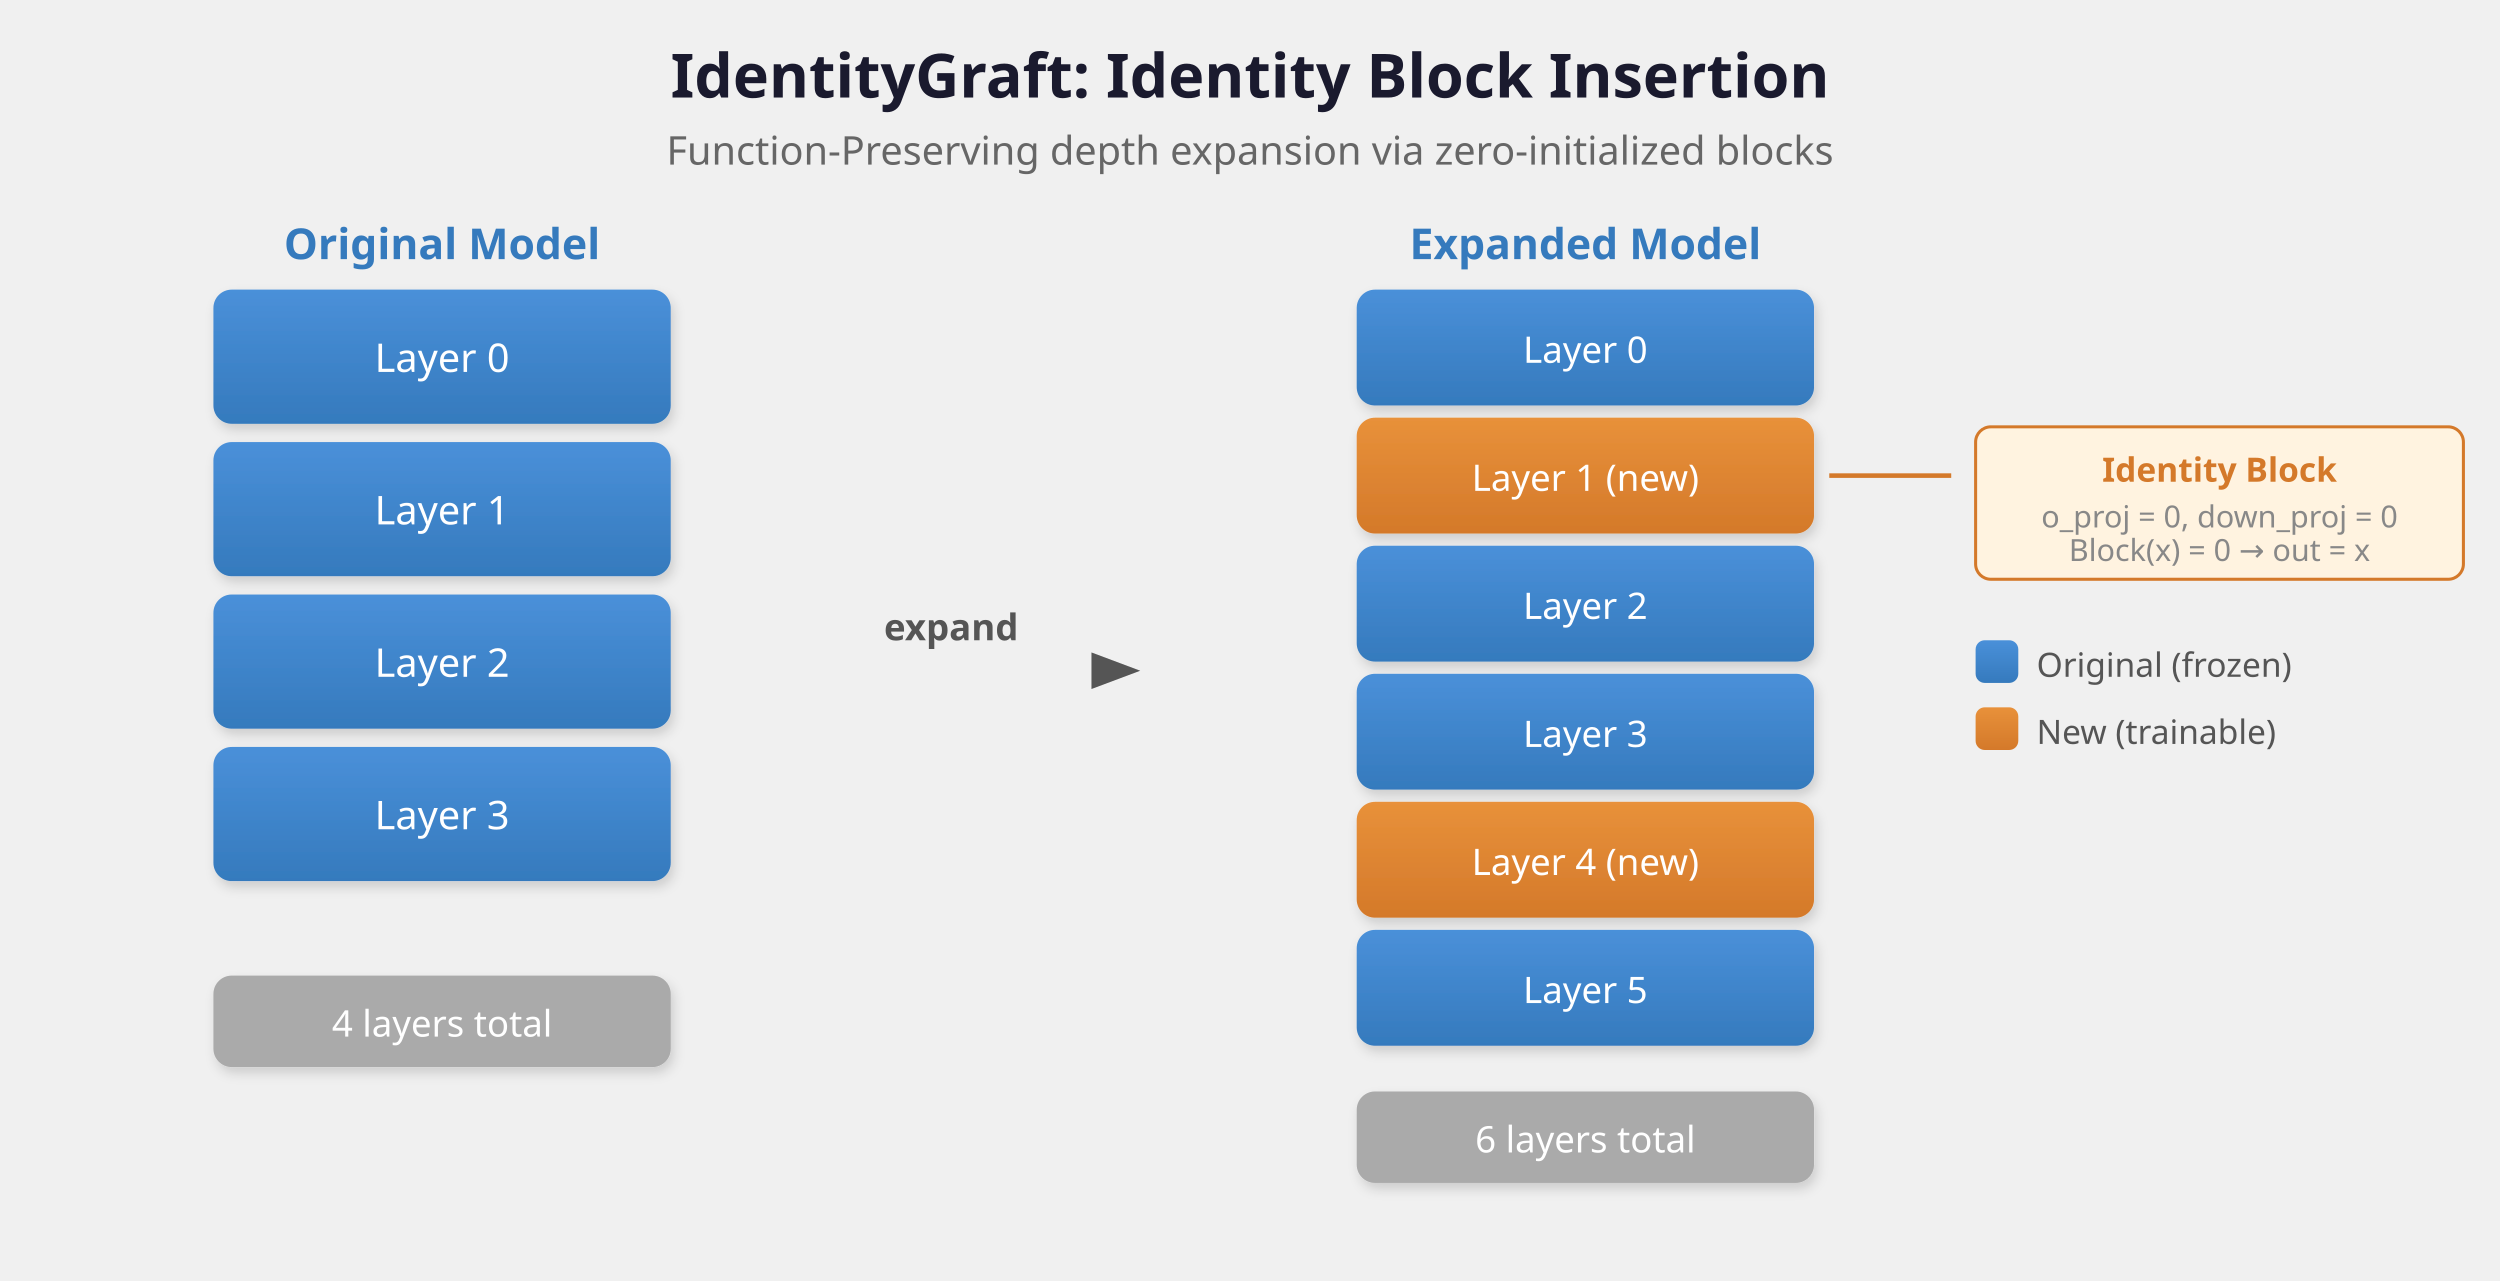
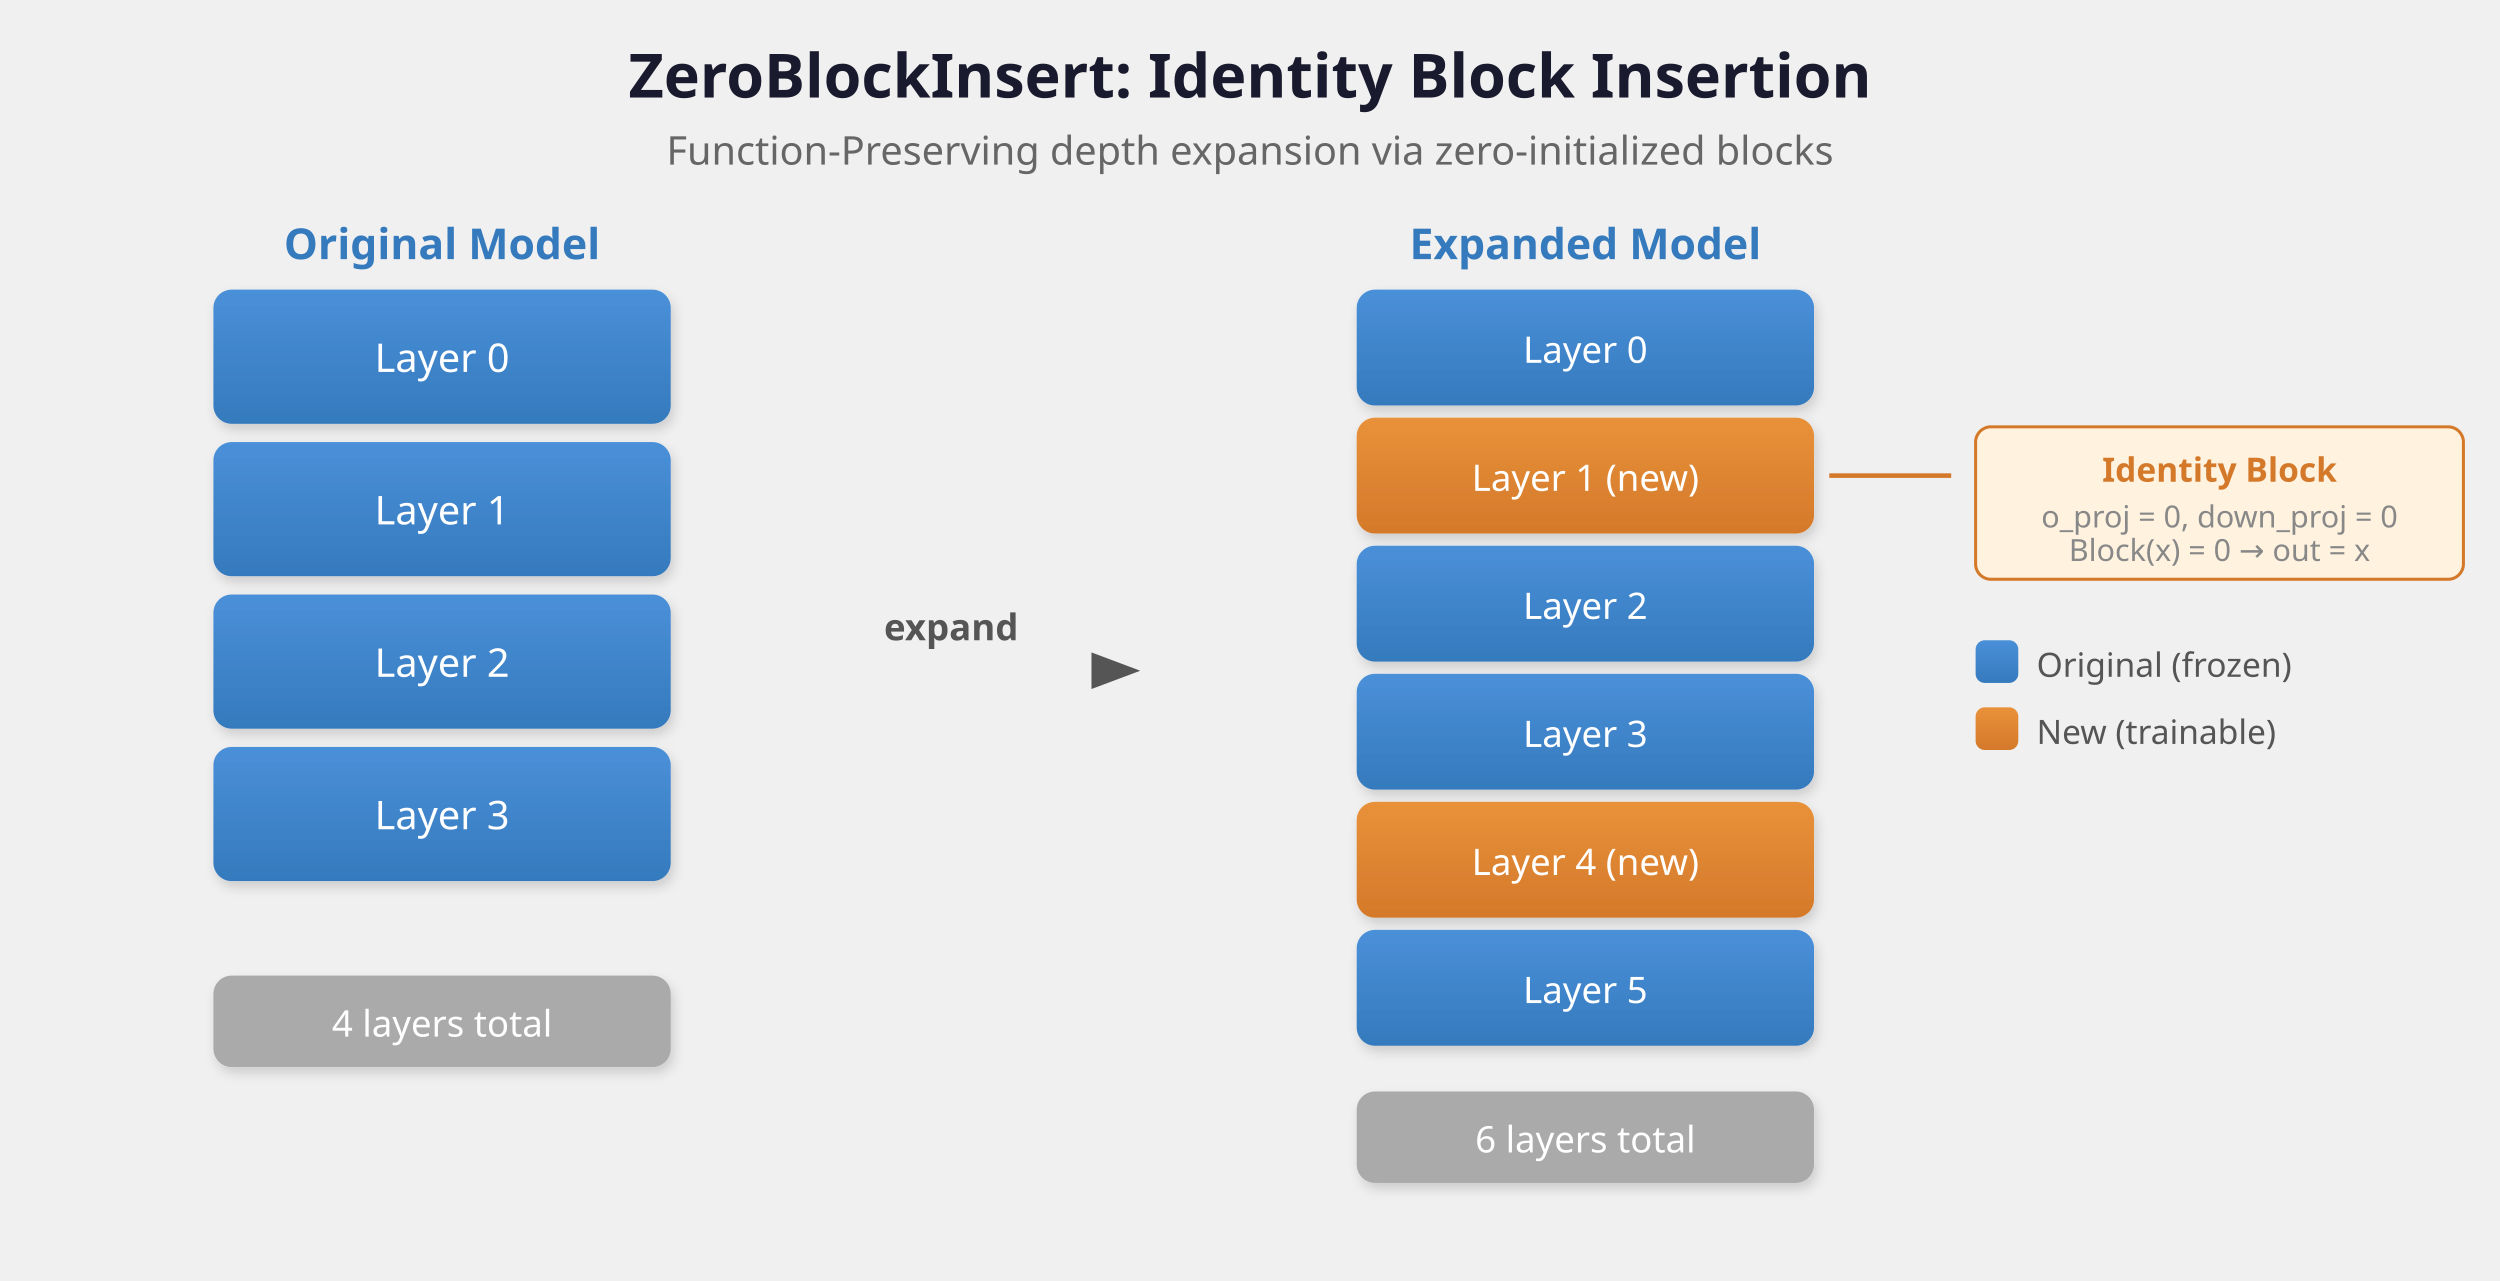
<svg xmlns="http://www.w3.org/2000/svg" viewBox="0 0 820 420" font-family="'Segoe UI',system-ui,sans-serif">
  <defs>
    <linearGradient id="origG" x1="0" y1="0" x2="0" y2="1">
      <stop offset="0%" stop-color="#4A90D9" />
      <stop offset="100%" stop-color="#357ABD" />
    </linearGradient>
    <linearGradient id="newG" x1="0" y1="0" x2="0" y2="1">
      <stop offset="0%" stop-color="#E8913A" />
      <stop offset="100%" stop-color="#D4792A" />
    </linearGradient>
    <linearGradient id="arrowG" x1="0" y1="0" x2="1" y2="0">
      <stop offset="0%" stop-color="#888" />
      <stop offset="100%" stop-color="#555" />
    </linearGradient>
    <filter id="shadow">
      <feDropShadow dx="1" dy="2" stdDeviation="2" flood-opacity="0.15" />
    </filter>
  </defs>
-   <text x="410" y="32" text-anchor="middle" font-size="20" font-weight="700" fill="#1a1a2e">IdentityGraft: Identity Block Insertion</text>
+   <text x="410" y="32" text-anchor="middle" font-size="20" font-weight="700" fill="#1a1a2e">ZeroBlockInsert: Identity Block Insertion</text>
  <text x="410" y="54" text-anchor="middle" font-size="13" fill="#666">Function-Preserving depth expansion via zero-initialized blocks</text>
  <text x="145" y="85" text-anchor="middle" font-size="14" font-weight="600" fill="#357ABD">Original Model</text>
  <g filter="url(#shadow)">
    <rect x="70" y="95" width="150" height="44" rx="6" fill="url(#origG)" />
    <text x="145" y="122" text-anchor="middle" font-size="13" fill="#fff" font-weight="500">Layer 0</text>
    <rect x="70" y="145" width="150" height="44" rx="6" fill="url(#origG)" />
    <text x="145" y="172" text-anchor="middle" font-size="13" fill="#fff" font-weight="500">Layer 1</text>
    <rect x="70" y="195" width="150" height="44" rx="6" fill="url(#origG)" />
    <text x="145" y="222" text-anchor="middle" font-size="13" fill="#fff" font-weight="500">Layer 2</text>
    <rect x="70" y="245" width="150" height="44" rx="6" fill="url(#origG)" />
    <text x="145" y="272" text-anchor="middle" font-size="13" fill="#fff" font-weight="500">Layer 3</text>
    <rect x="70" y="320" width="150" height="30" rx="6" fill="#aaa" />
    <text x="145" y="340" text-anchor="middle" font-size="12" fill="#fff">4 layers total</text>
  </g>
  <g>
    <line x1="250" y1="220" x2="360" y2="220" stroke="url(#arrowG)" stroke-width="2.5" stroke-dasharray="6,4" />
    <polygon points="358,214 374,220 358,226" fill="#555" />
    <text x="312" y="210" text-anchor="middle" font-size="12" fill="#555" font-weight="600">expand</text>
  </g>
  <text x="520" y="85" text-anchor="middle" font-size="14" font-weight="600" fill="#357ABD">Expanded Model</text>
  <g filter="url(#shadow)">
    <rect x="445" y="95" width="150" height="38" rx="6" fill="url(#origG)" />
    <text x="520" y="119" text-anchor="middle" font-size="12" fill="#fff">Layer 0</text>
    <rect x="445" y="137" width="150" height="38" rx="6" fill="url(#newG)" />
    <text x="520" y="161" text-anchor="middle" font-size="12" fill="#fff">Layer 1 (new)</text>
    <rect x="445" y="179" width="150" height="38" rx="6" fill="url(#origG)" />
    <text x="520" y="203" text-anchor="middle" font-size="12" fill="#fff">Layer 2</text>
    <rect x="445" y="221" width="150" height="38" rx="6" fill="url(#origG)" />
    <text x="520" y="245" text-anchor="middle" font-size="12" fill="#fff">Layer 3</text>
    <rect x="445" y="263" width="150" height="38" rx="6" fill="url(#newG)" />
    <text x="520" y="287" text-anchor="middle" font-size="12" fill="#fff">Layer 4 (new)</text>
    <rect x="445" y="305" width="150" height="38" rx="6" fill="url(#origG)" />
    <text x="520" y="329" text-anchor="middle" font-size="12" fill="#fff">Layer 5</text>
    <rect x="445" y="358" width="150" height="30" rx="6" fill="#aaa" />
    <text x="520" y="378" text-anchor="middle" font-size="12" fill="#fff">6 layers total</text>
  </g>
  <line x1="600" y1="156" x2="640" y2="156" stroke="#D4792A" stroke-width="1.5" />
  <g transform="translate(648, 140)">
    <rect width="160" height="50" rx="5" fill="#FFF3E0" stroke="#D4792A" stroke-width="1" />
    <text x="80" y="18" text-anchor="middle" font-size="11" fill="#D4792A" font-weight="600">Identity Block</text>
    <text x="80" y="33" text-anchor="middle" font-size="10" fill="#888">o_proj = 0, down_proj = 0</text>
    <text x="80" y="44" text-anchor="middle" font-size="10" fill="#888">Block(x) = 0 → out = x</text>
  </g>
  <rect x="648" y="210" width="14" height="14" rx="3" fill="url(#origG)" />
  <text x="668" y="222" font-size="11" fill="#555">Original (frozen)</text>
  <rect x="648" y="232" width="14" height="14" rx="3" fill="url(#newG)" />
  <text x="668" y="244" font-size="11" fill="#555">New (trainable)</text>
</svg>
